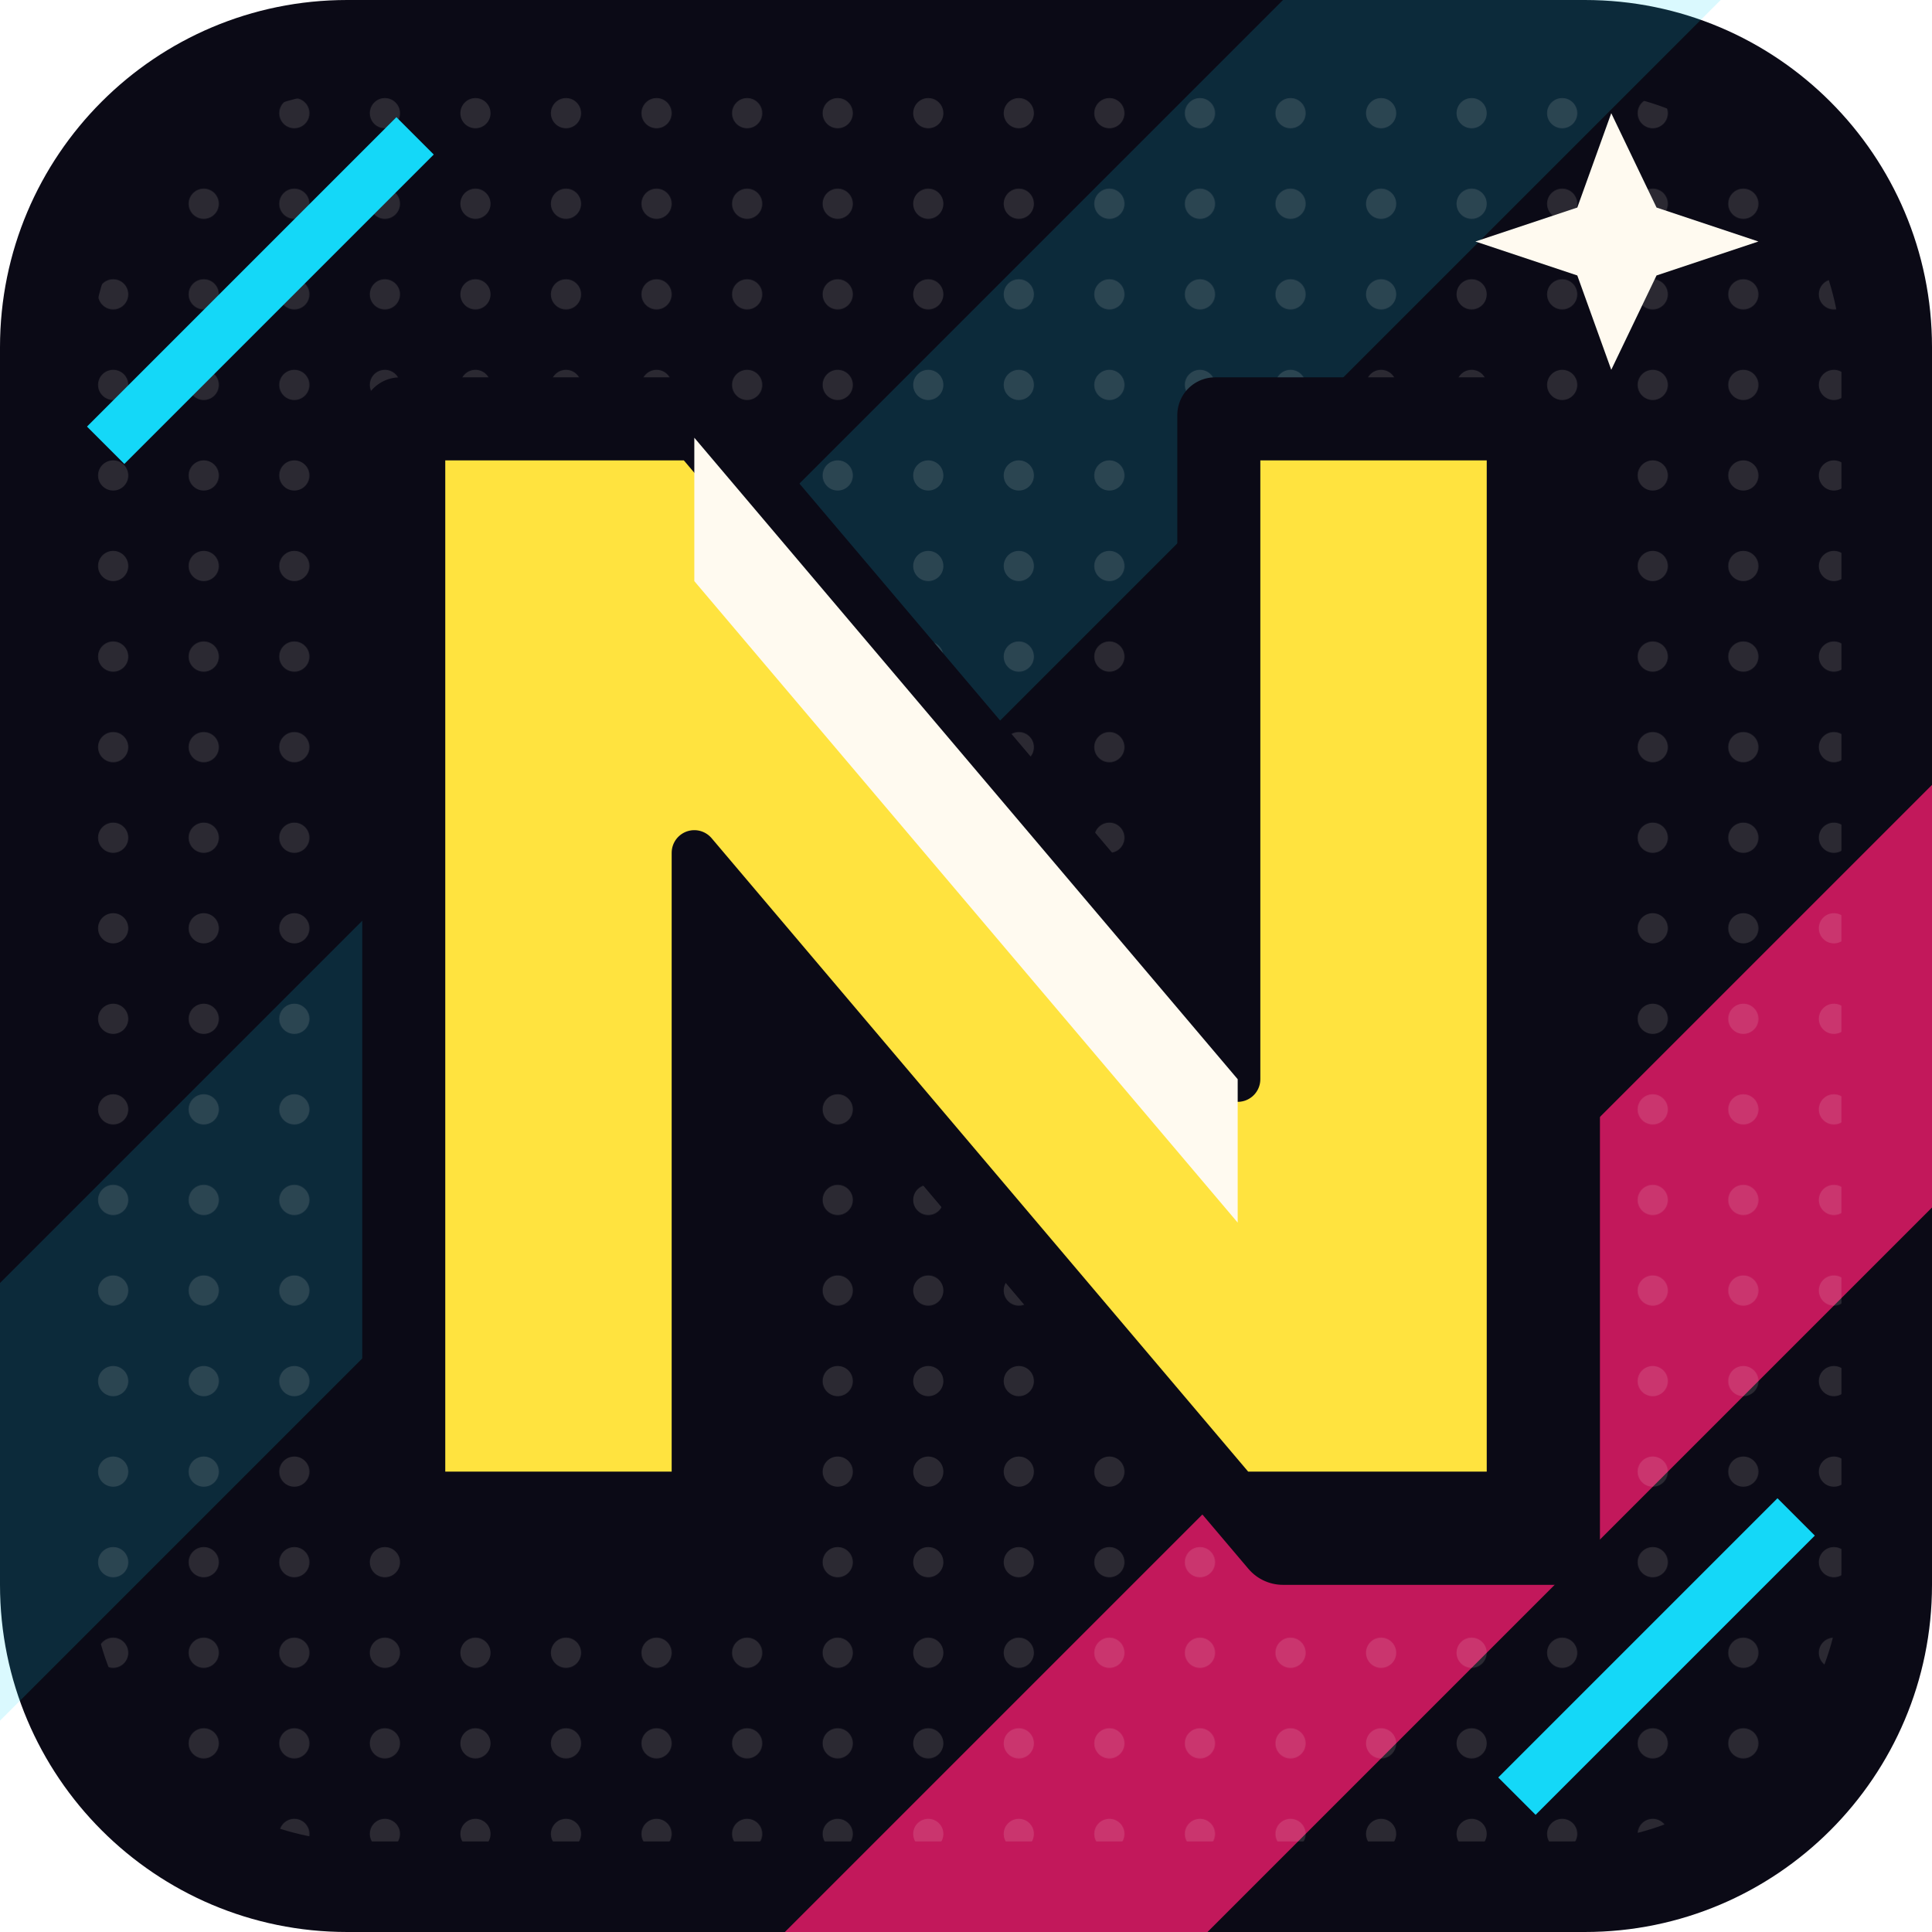
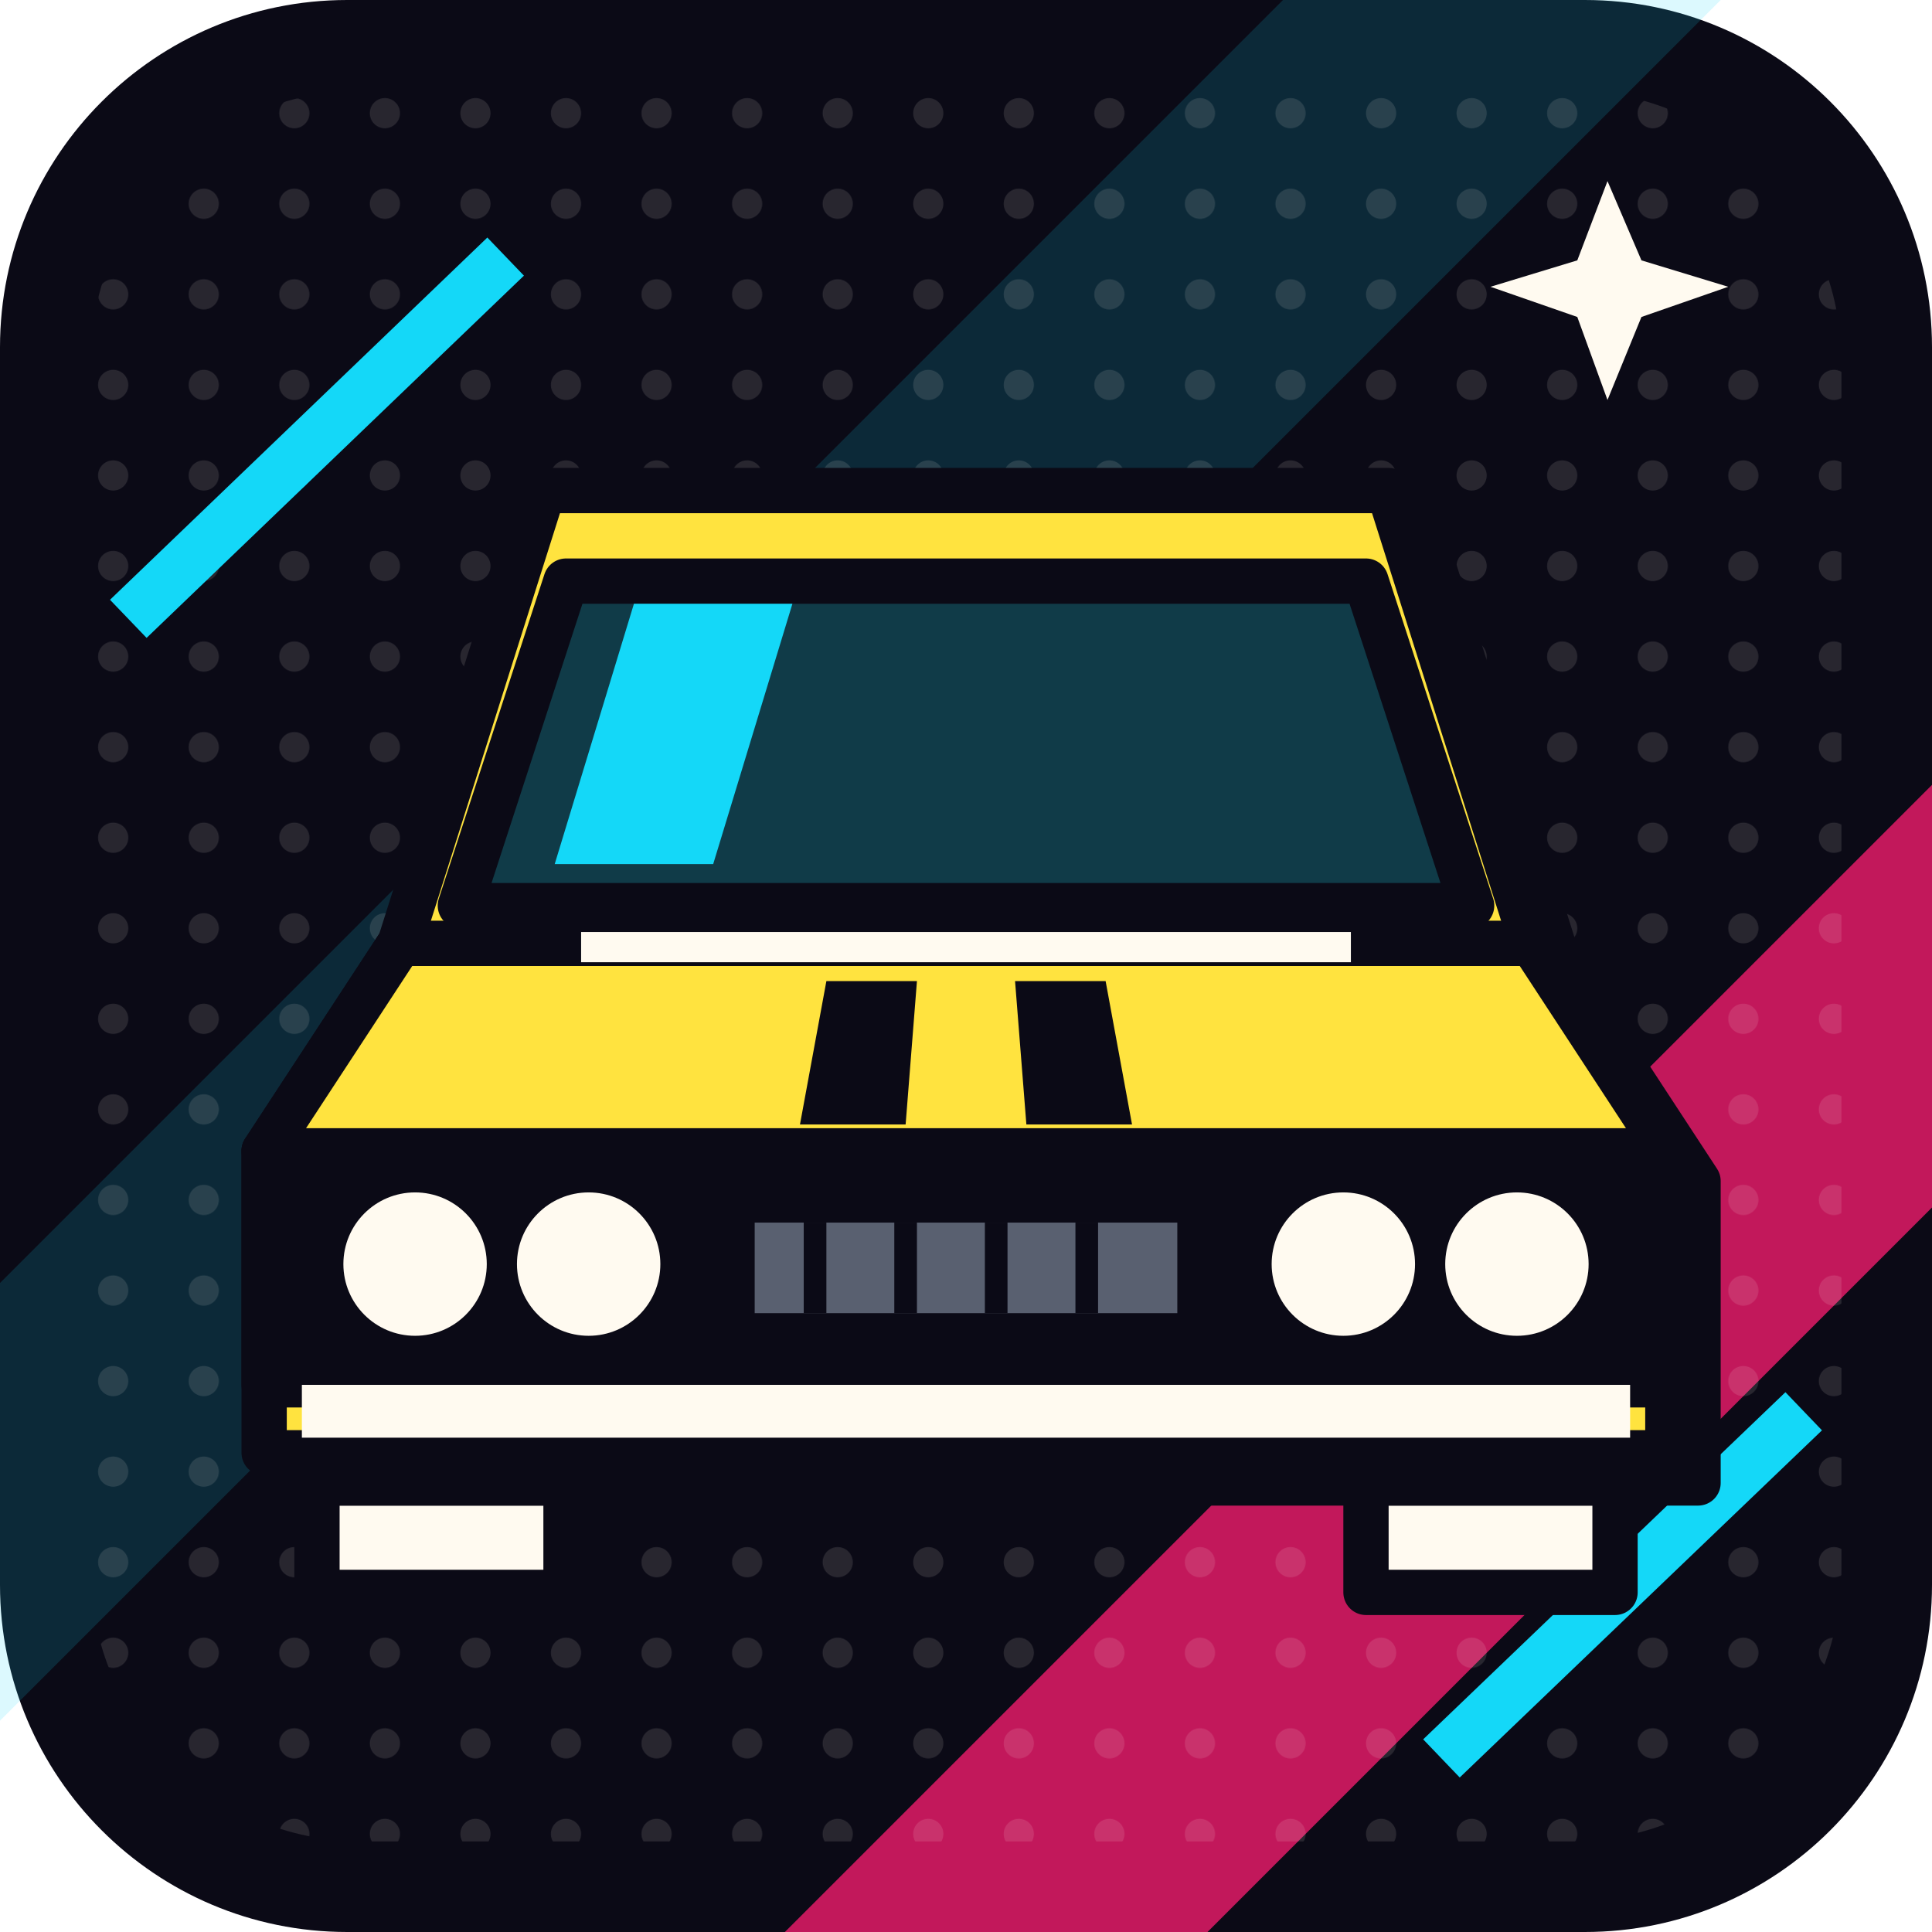
<svg xmlns="http://www.w3.org/2000/svg" viewBox="0 0 512 512">
  <defs>
    <pattern id="dots" width="24" height="24" patternUnits="userSpaceOnUse">
-       <circle cx="6" cy="6" r="4" fill="#fffaf0" opacity=".13" />
+       <circle cx="6" cy="6" r="4" fill="#fffaf0" opacity=".12" />
    </pattern>
-     <path id="north" d="M112 396V116h72l144 170V116h72v280h-72L184 226v170Z" />
  </defs>
  <rect width="512" height="512" rx="92" fill="#0b0a16" />
-   <path d="M0 340 340 0h116L0 456Z" fill="#14d8f8" opacity=".16" />
+   <path d="M0 340 340 0h116L0 456Z" fill="#14d8f8" opacity=".15" />
  <path d="m512 208-304 304h112l192-192Z" fill="#c2185b" />
  <rect x="24" y="24" width="464" height="464" rx="72" fill="url(#dots)" />
-   <path d="m28 118 82-82M402 476l74-74" stroke="#14d8f8" stroke-width="14" />
-   <use href="#north" transform="translate(12 12)" fill="#c2185b" stroke="#0b0a16" stroke-width="24" stroke-linejoin="round" />
-   <use href="#north" transform="translate(-6 -6)" fill="#14d8f8" stroke="#0b0a16" stroke-width="20" stroke-linejoin="round" />
-   <use href="#north" fill="#ffe33f" stroke="#0b0a16" stroke-width="12" stroke-linejoin="round" />
-   <path d="m184 116 144 170v38L184 154Z" fill="#fffaf0" />
-   <path d="m427 30 12 25 27 9-27 9-12 25-9-25-27-9 27-9Z" fill="#fffaf0" />
+   <path d="m34 164 100-96M382 466l96-92" stroke="#14d8f8" stroke-width="14" />
+   <g stroke="#0b0a16" stroke-width="12" stroke-linejoin="round">
+     <path d="M84 346h66v76H84zm278 0h66v76h-66z" fill="#fffaf0" />
+     <path d="m106 250 38-120h224l38 120 36 55v80H70v-80Z" fill="#c2185b" transform="translate(8 8)" />
+     <path d="m106 250 38-120h224l38 120 36 55v80H70v-80Z" fill="#ffe33f" />
+     <path d="m150 154-28 86h268l-28-86Z" fill="#103b48" />
+     <path d="m106 250-36 55h372l-36-55Z" fill="#ffe33f" />
+     <path d="M70 305h372v62H70Z" fill="#0b0a16" />
+   </g>
+   <path d="m168 160-21 69h42l21-69Z" fill="#14d8f8" />
+   <path d="M154 251h204" stroke="#fffaf0" stroke-width="8" />
+   <path d="m219 260-7 38h28l3-38Zm50 0 3 38h28l-7-38Z" fill="#0b0a16" />
+   <path d="M200 324h112v24H200Z" fill="#596070" />
+   <path d="M216 324v24m24-24v24m24-24v24m24-24v24" stroke="#0b0a16" stroke-width="6" />
+   <g fill="#fffaf0">
+     <circle cx="110" cy="335" r="19" />
+     <circle cx="156" cy="335" r="19" />
+     <circle cx="356" cy="335" r="19" />
+     <circle cx="402" cy="335" r="19" />
+   </g>
+   <path d="M80 374h352" stroke="#fffaf0" stroke-width="14" />
+   <path d="M85 392h64m214 0h64" stroke="#0b0a16" stroke-width="14" />
+   <path d="m426 48 9 21 23 7-23 8-9 22-8-22-23-8 23-7Z" fill="#fffaf0" />
</svg>
